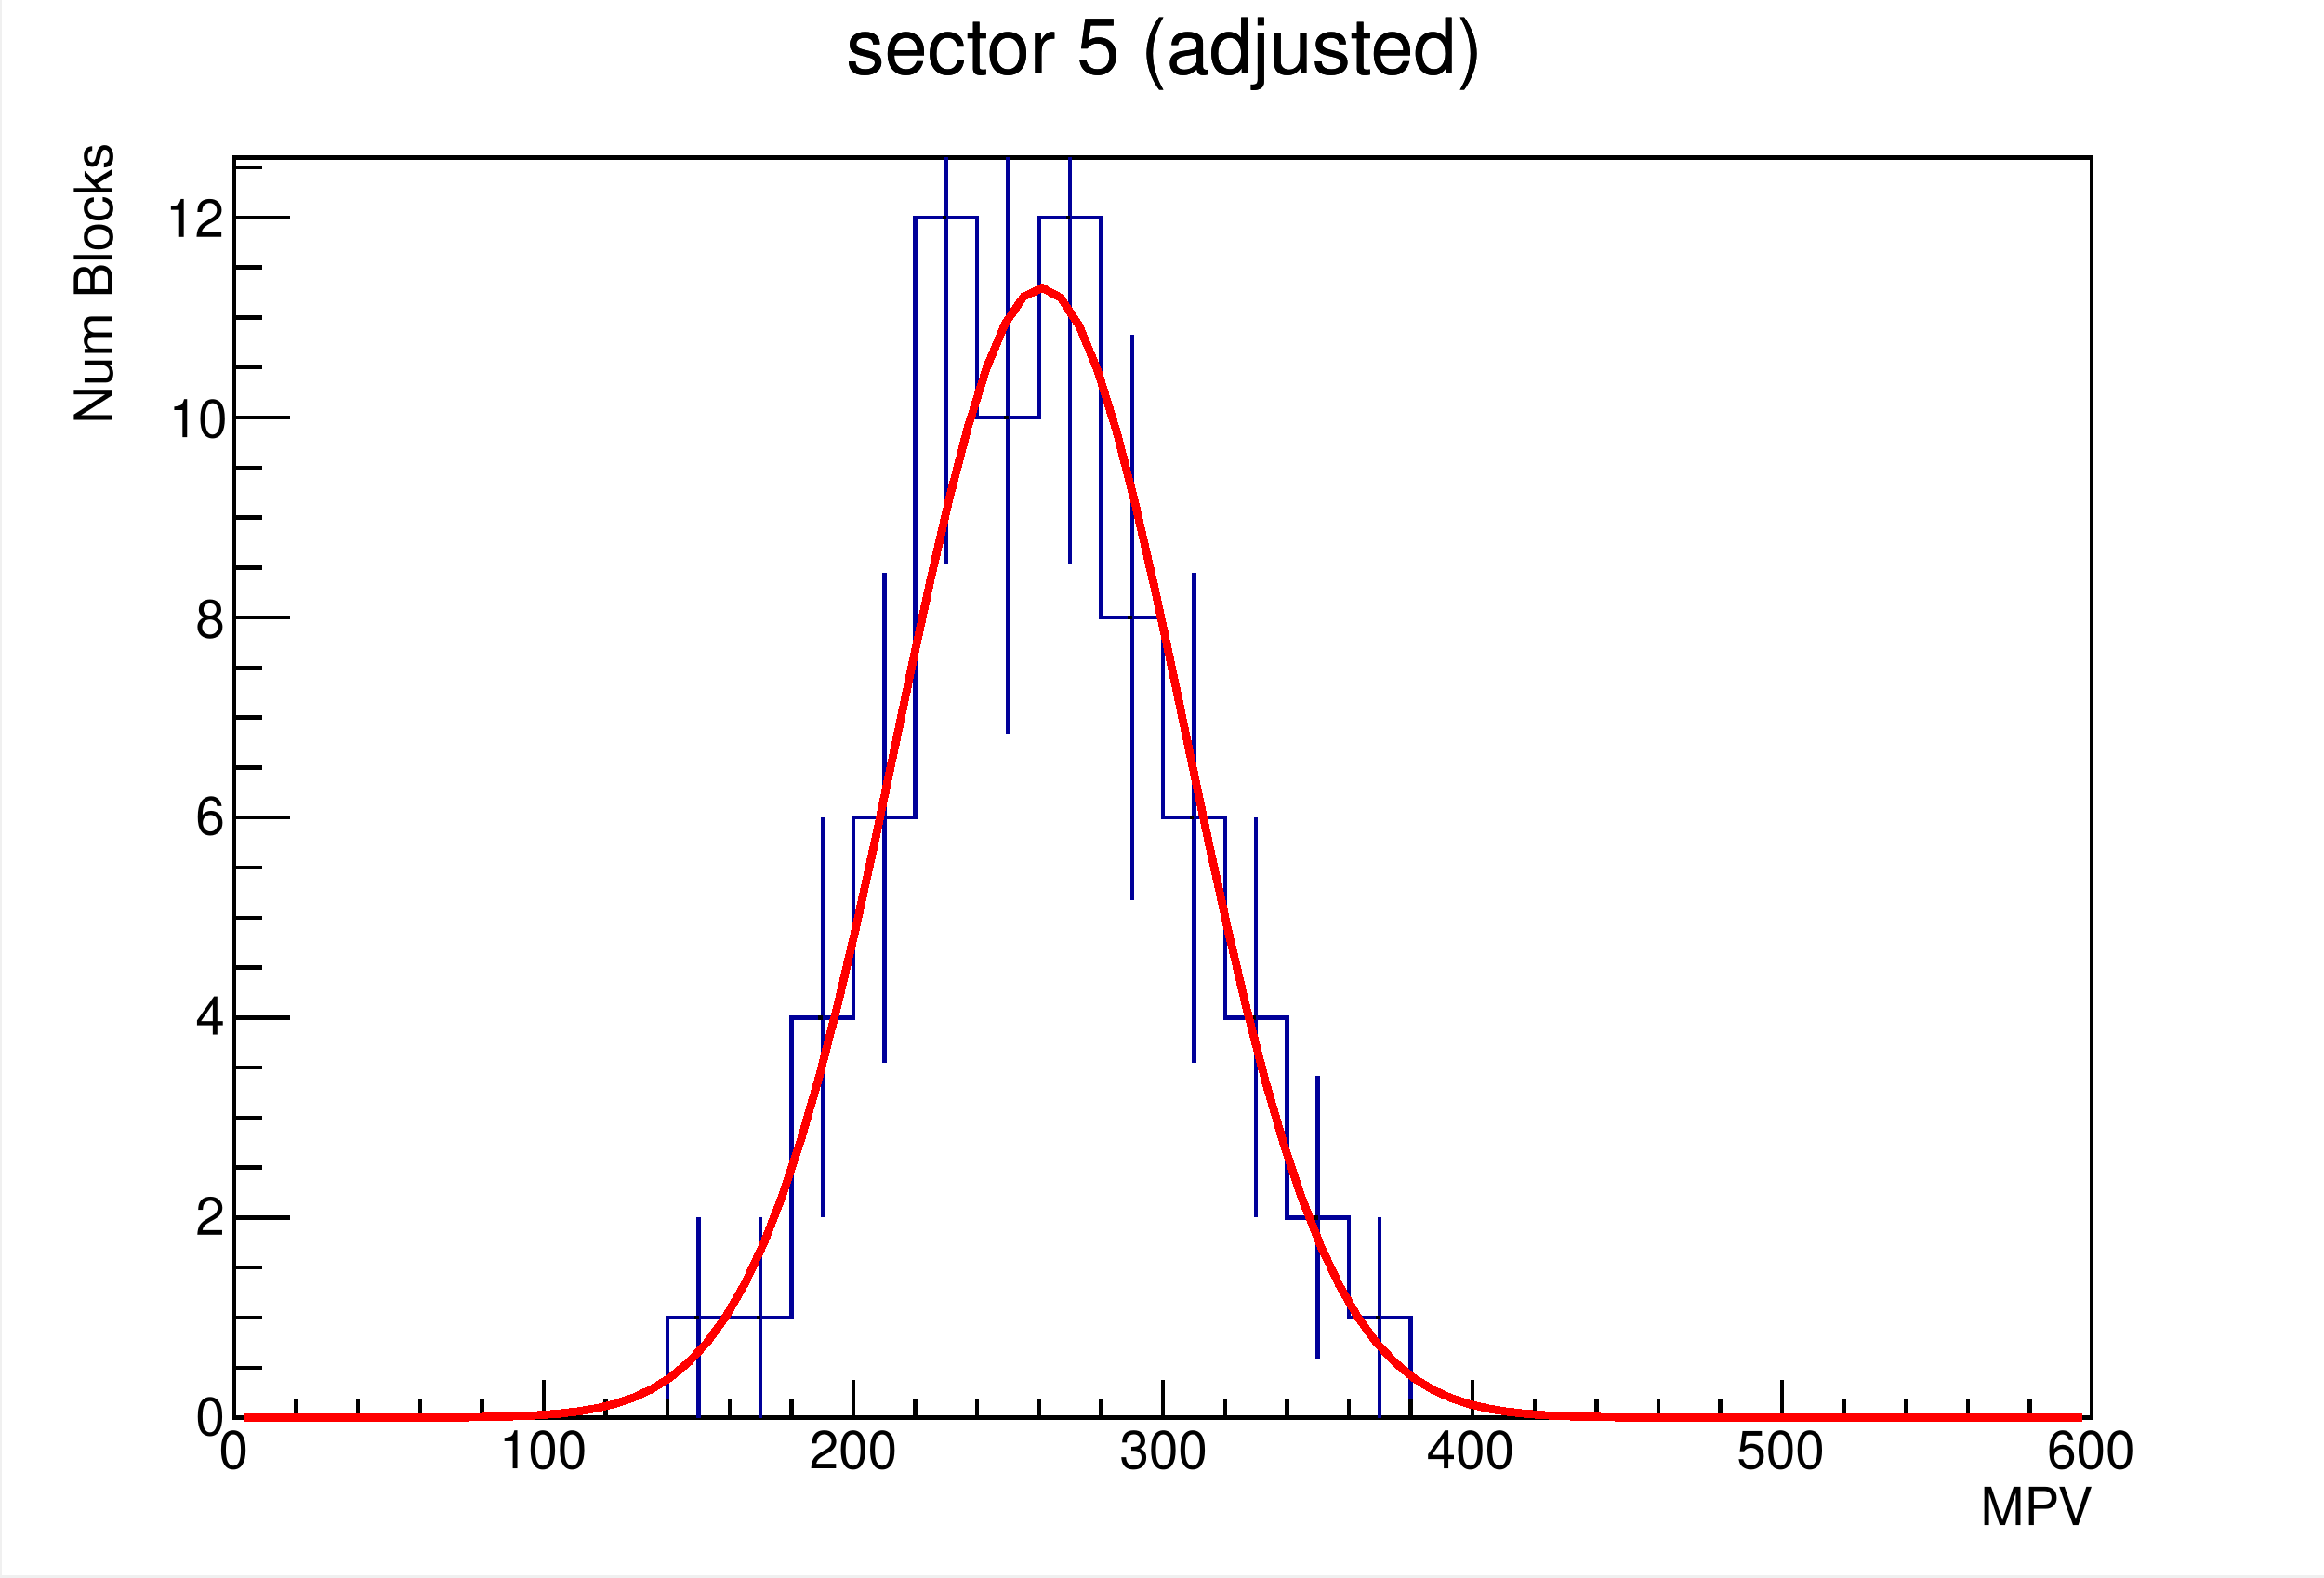
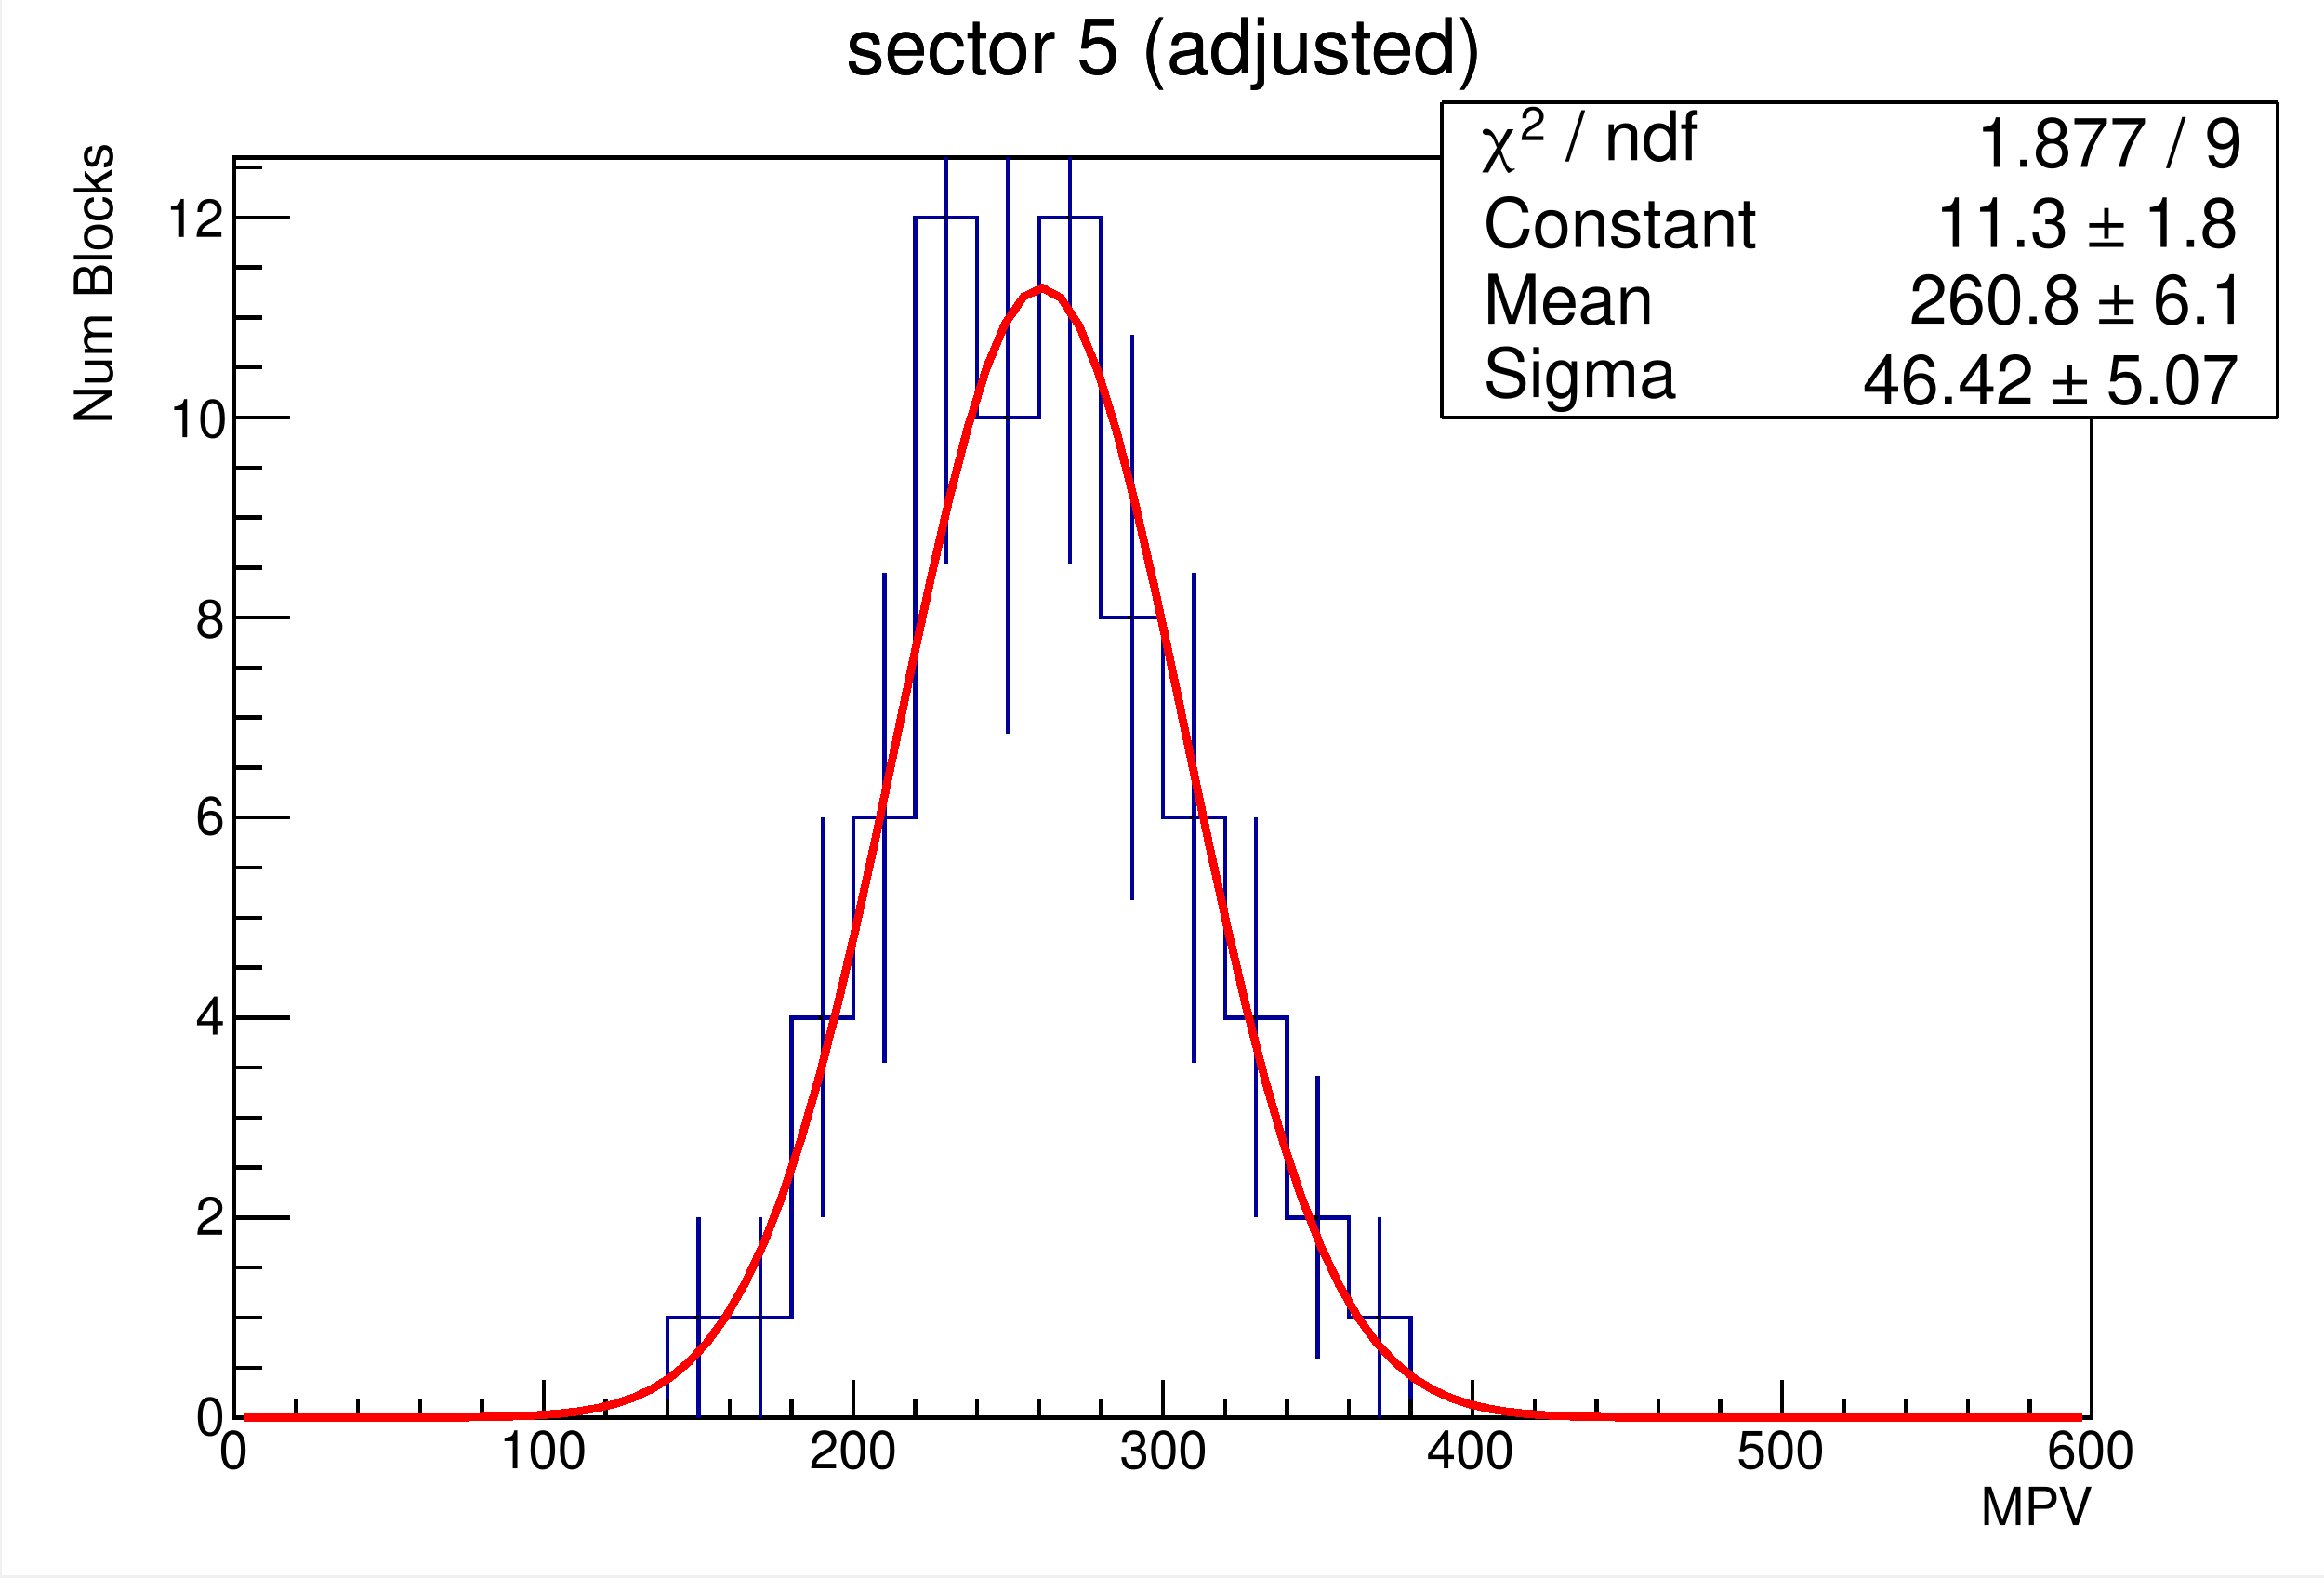
<svg xmlns="http://www.w3.org/2000/svg" width="567.429" height="384.969" viewBox="0 0 567.429 384.969" shape-rendering="crispEdges">
  <defs>
</defs>
  <rect x="0.5" y="0" width="566.929" height="384.469" fill="white" />
  <rect x="57.193" y="38.447" width="453.543" height="307.575" fill="white" />
  <rect x="57.193" y="38.447" width="453.543" height="307.575" fill="none" stroke="black" />
  <path d="M57.193,346.022h 105.827v -24.411h 30.236v -73.232h 15.118v -48.822h 15.118v -146.464h 15.118v 48.822h 15.118v -48.822h 15.118v 97.643h 15.118v 48.822h 15.118v 48.822h 15.118v 48.822h 15.118v 24.411h 15.118v 24.411h  166.299" fill="none" stroke="#000099" />
  <path d="M59.461,346.022h 40.819l 4.535, -0.031l 4.535, -0.023l 4.535, -0.037l 4.535, -0.061l 4.535, -0.097l 4.535, -0.152l 4.535, -0.233l 4.535, -0.353l 4.535, -0.524l 4.535, -0.763l 4.535,  -1.091l 4.535, -1.533l 4.535, -2.112l 4.535, -2.858l 4.535, -3.792l 4.535, -4.936l 4.535, -6.301l 4.535, -7.884l 4.535, -9.665l 4.535, -11.604l 4.535, -13.637l 4.535, -15.673l 4.535, -17.602l 4.535,  -19.293l 4.535, -20.607l 4.535, -21.404l 4.535, -21.56l 4.535, -20.975l 4.535, -19.588l 4.535, -17.389l 4.535, -14.421l 4.535, -10.784l 4.535, -6.629l 4.535, -2.148l 4.535, 2.439l 4.535, 6.905l 4.535,  11.033l 4.535, 14.631l 4.535, 17.553l 4.535, 19.701" fill="none" stroke="#ff0000" stroke-width="2" />
  <path d="M281.697,142.522l 4.535, 21.036l 4.535, 21.572l 4.535, 21.371l 4.535, 20.537l 4.535, 19.195l 4.535, 17.485l 4.535, 15.546l 4.535, 13.507l 4.535, 11.478l 4.535, 9.547l 4.535, 7.777l 4.535, 6.208l 4.535,  4.857l 4.535, 3.727l 4.535, 2.805l 4.535, 2.071l 4.535, 1.501l 4.535, 1.067l 4.535, 0.745l 4.535, 0.511l 4.535, 0.344l 4.535, 0.227l 4.535, 0.148l 4.535, 0.094l 4.535, 0.059l 4.535,  0.036l 4.535, 0.052h 99.779" fill="none" stroke="#ff0000" stroke-width="2" />
  <path d="M503.933,346.022h 4.535" fill="none" stroke="#ff0000" stroke-width="2" />
  <path d="M57.193,346.022h 453.543" fill="none" stroke="black" />
  <path d="M57.193,336.795v 9.227" fill="none" stroke="black" />
  <path d="M72.311,341.409v 4.614" fill="none" stroke="black" />
  <path d="M87.429,341.409v 4.614" fill="none" stroke="black" />
  <path d="M102.547,341.409v 4.614" fill="none" stroke="black" />
  <path d="M117.665,341.409v 4.614" fill="none" stroke="black" />
  <path d="M132.783,336.795v 9.227" fill="none" stroke="black" />
  <path d="M147.902,341.409v 4.614" fill="none" stroke="black" />
  <path d="M163.02,341.409v 4.614" fill="none" stroke="black" />
  <path d="M178.138,341.409v 4.614" fill="none" stroke="black" />
  <path d="M193.256,341.409v 4.614" fill="none" stroke="black" />
  <path d="M208.374,336.795v 9.227" fill="none" stroke="black" />
  <path d="M223.492,341.409v 4.614" fill="none" stroke="black" />
  <path d="M238.61,341.409v 4.614" fill="none" stroke="black" />
  <path d="M253.728,341.409v 4.614" fill="none" stroke="black" />
  <path d="M268.846,341.409v 4.614" fill="none" stroke="black" />
  <path d="M283.965,336.795v 9.227" fill="none" stroke="black" />
  <path d="M299.083,341.409v 4.614" fill="none" stroke="black" />
  <path d="M314.201,341.409v 4.614" fill="none" stroke="black" />
  <path d="M329.319,341.409v 4.614" fill="none" stroke="black" />
  <path d="M344.437,341.409v 4.614" fill="none" stroke="black" />
  <path d="M359.555,336.795v 9.227" fill="none" stroke="black" />
  <path d="M374.673,341.409v 4.614" fill="none" stroke="black" />
  <path d="M389.791,341.409v 4.614" fill="none" stroke="black" />
  <path d="M404.909,341.409v 4.614" fill="none" stroke="black" />
  <path d="M420.028,341.409v 4.614" fill="none" stroke="black" />
  <path d="M435.146,336.795v 9.227" fill="none" stroke="black" />
  <path d="M450.264,341.409v 4.614" fill="none" stroke="black" />
  <path d="M465.382,341.409v 4.614" fill="none" stroke="black" />
  <path d="M480.5,341.409v 4.614" fill="none" stroke="black" />
  <path d="M495.618,341.409v 4.614" fill="none" stroke="black" />
  <path d="M510.736,336.795v 9.227" fill="none" stroke="black" />
  <text xml:space="preserve" x="53.446" y="358.403" fill="black" font-size="12.845" font-family="Helvetica">0</text>
  <text xml:space="preserve" x="121.868" y="358.403" fill="black" font-size="12.845" font-family="Helvetica">100</text>
  <text xml:space="preserve" x="197.622" y="358.403" fill="black" font-size="12.845" font-family="Helvetica">200</text>
  <text xml:space="preserve" x="273.375" y="358.403" fill="black" font-size="12.845" font-family="Helvetica">300</text>
  <text xml:space="preserve" x="348.314" y="358.403" fill="black" font-size="12.845" font-family="Helvetica">400</text>
  <text xml:space="preserve" x="424.068" y="358.403" fill="black" font-size="12.845" font-family="Helvetica">500</text>
  <text xml:space="preserve" x="499.821" y="358.403" fill="black" font-size="12.845" font-family="Helvetica">600</text>
  <text xml:space="preserve" x="483.53" y="372.251" fill="black" font-size="12.845" font-family="Helvetica">MPV</text>
  <path d="M57.193,346.022v -307.575" fill="none" stroke="black" />
  <path d="M70.799,346.022h -13.606" fill="none" stroke="black" />
  <path d="M63.996,333.817h -6.803" fill="none" stroke="black" />
  <path d="M63.996,321.612h -6.803" fill="none" stroke="black" />
  <path d="M63.996,309.406h -6.803" fill="none" stroke="black" />
  <path d="M70.799,297.201h -13.606" fill="none" stroke="black" />
  <path d="M63.996,284.995h -6.803" fill="none" stroke="black" />
  <path d="M63.996,272.79h -6.803" fill="none" stroke="black" />
  <path d="M63.996,260.585h -6.803" fill="none" stroke="black" />
  <path d="M70.799,248.379h -13.606" fill="none" stroke="black" />
  <path d="M63.996,236.174h -6.803" fill="none" stroke="black" />
  <path d="M63.996,223.969h -6.803" fill="none" stroke="black" />
  <path d="M63.996,211.763h -6.803" fill="none" stroke="black" />
  <path d="M70.799,199.558h -13.606" fill="none" stroke="black" />
  <path d="M63.996,187.352h -6.803" fill="none" stroke="black" />
  <path d="M63.996,175.147h -6.803" fill="none" stroke="black" />
  <path d="M63.996,162.942h -6.803" fill="none" stroke="black" />
  <path d="M70.799,150.736h -13.606" fill="none" stroke="black" />
  <path d="M63.996,138.531h -6.803" fill="none" stroke="black" />
  <path d="M63.996,126.326h -6.803" fill="none" stroke="black" />
  <path d="M63.996,114.12h -6.803" fill="none" stroke="black" />
  <path d="M70.799,101.915h -13.606" fill="none" stroke="black" />
  <path d="M63.996,89.71h -6.803" fill="none" stroke="black" />
  <path d="M63.996,77.504h -6.803" fill="none" stroke="black" />
  <path d="M63.996,65.299h -6.803" fill="none" stroke="black" />
  <path d="M70.799,53.093h -13.606" fill="none" stroke="black" />
  <path d="M70.799,53.093h -13.606" fill="none" stroke="black" />
  <path d="M63.996,40.888h -6.803" fill="none" stroke="black" />
  <text xml:space="preserve" x="47.744" y="350.258" fill="black" font-size="12.845" font-family="Helvetica">0</text>
  <text xml:space="preserve" x="47.744" y="301.385" fill="black" font-size="12.845" font-family="Helvetica">2</text>
  <text xml:space="preserve" x="47.744" y="252.512" fill="black" font-size="12.845" font-family="Helvetica">4</text>
  <text xml:space="preserve" x="47.744" y="203.638" fill="black" font-size="12.845" font-family="Helvetica">6</text>
  <text xml:space="preserve" x="47.744" y="155.58" fill="black" font-size="12.845" font-family="Helvetica">8</text>
  <text xml:space="preserve" x="41.228" y="106.706" fill="black" font-size="12.845" font-family="Helvetica">10</text>
  <text xml:space="preserve" x="40.413" y="57.833" fill="black" font-size="12.845" font-family="Helvetica">12</text>
  <g transform="rotate(-90,27.3803,103.448)">
    <text xml:space="preserve" x="27.38" y="103.448" fill="black" font-size="12.845" font-family="Helvetica">Num Blocks</text>
  </g>
  <text xml:space="preserve" x="206.582" y="17.92" fill="black" font-size="18.794" font-family="Helvetica">sector 5 (adjusted)</text>
+   <rect x="351.996" y="24.991" width="204.094" height="76.894" fill="white" />
+   <path d="M351.996,101.884h 204.094" fill="none" stroke="black" />
+   <path d="M556.091,101.884v -76.894" fill="none" stroke="black" />
+   <path d="M556.091,24.991h -204.094" fill="none" stroke="black" />
+   <path d="M351.996,24.991v 76.894" fill="none" stroke="black" />
+   <text xml:space="preserve" x="377.638" y="39.099" fill="black" font-size="16.725" font-family="Helvetica"> / ndf </text>
+   <text xml:space="preserve" x="371.122" y="34.211" fill="black" font-size="11.317" font-family="Helvetica">2</text>
+   <text xml:space="preserve" x="362.162" y="39.099" fill="black" font-size="16.725" font-family="Times">χ</text>
+   <text xml:space="preserve" x="477.828" y="40.728" fill="black" font-size="16.725" font-family="Helvetica"> 1.877 / 9</text>
+   <text xml:space="preserve" x="362.162" y="60.277" fill="black" font-size="16.725" font-family="Helvetica">Constant </text>
+   <text xml:space="preserve" x="518.556" y="60.277" fill="black" font-size="16.725" font-family="Helvetica"> 1.8</text>
+   <text xml:space="preserve" x="509.596" y="60.277" fill="black" font-size="16.725" font-family="Times">±</text>
+   <text xml:space="preserve" x="463.166" y="60.277" fill="black" font-size="16.725" font-family="Helvetica">  11.3 </text>
+   <text xml:space="preserve" x="362.162" y="79.012" fill="black" font-size="16.725" font-family="Helvetica">Mean     </text>
+   <text xml:space="preserve" x="521" y="79.012" fill="black" font-size="16.725" font-family="Helvetica"> 6.1</text>
+   <text xml:space="preserve" x="512.039" y="79.012" fill="black" font-size="16.725" font-family="Times">±</text>
+   <text xml:space="preserve" x="461.537" y="79.012" fill="black" font-size="16.725" font-family="Helvetica"> 260.8 </text>
+   <text xml:space="preserve" x="362.162" y="96.932" fill="black" font-size="16.725" font-family="Helvetica">Sigma    </text>
+   <text xml:space="preserve" x="509.596" y="98.561" fill="black" font-size="16.725" font-family="Helvetica"> 5.07</text>
+   <text xml:space="preserve" x="500.636" y="98.561" fill="black" font-size="16.725" font-family="Times">±</text>
+   <text xml:space="preserve" x="450.133" y="98.561" fill="black" font-size="16.725" font-family="Helvetica"> 46.42 </text>
  <g stroke="black" stroke-width="1" fill="none">
    <line x1="63.752" y1="346.022" x2="64.752" y2="346.022" />
  </g>
  <g stroke="black" stroke-width="1" fill="none">
    <line x1="78.87" y1="346.022" x2="79.87" y2="346.022" />
  </g>
  <g stroke="black" stroke-width="1" fill="none">
    <line x1="93.988" y1="346.022" x2="94.988" y2="346.022" />
  </g>
  <g stroke="black" stroke-width="1" fill="none">
    <line x1="109.106" y1="346.022" x2="110.106" y2="346.022" />
  </g>
  <g stroke="black" stroke-width="1" fill="none">
    <line x1="124.224" y1="346.022" x2="125.224" y2="346.022" />
  </g>
  <g stroke="black" stroke-width="1" fill="none">
    <line x1="139.343" y1="346.022" x2="140.343" y2="346.022" />
  </g>
  <g stroke="black" stroke-width="1" fill="none">
    <line x1="154.461" y1="346.022" x2="155.461" y2="346.022" />
  </g>
  <path d="M170.579,346.022v -24.411" fill="none" stroke="#000099" />
  <path d="M170.579,321.612v -24.411" fill="none" stroke="#000099" />
  <path d="M163.02,321.612h 7.559" fill="none" stroke="#000099" />
  <path d="M170.579,321.612h 7.559" fill="none" stroke="#000099" />
  <g stroke="black" stroke-width="1" fill="none">
    <line x1="169.579" y1="321.612" x2="170.579" y2="321.612" />
  </g>
  <path d="M185.697,346.022v -24.411" fill="none" stroke="#000099" />
  <path d="M185.697,321.612v -24.411" fill="none" stroke="#000099" />
  <path d="M178.138,321.612h 7.559" fill="none" stroke="#000099" />
  <path d="M185.697,321.612h 7.559" fill="none" stroke="#000099" />
  <g stroke="black" stroke-width="1" fill="none">
    <line x1="184.697" y1="321.612" x2="185.697" y2="321.612" />
  </g>
  <path d="M200.815,297.201v -48.822" fill="none" stroke="#000099" />
  <path d="M200.815,248.379v -48.822" fill="none" stroke="#000099" />
  <path d="M193.256,248.379h 7.559" fill="none" stroke="#000099" />
  <path d="M200.815,248.379h 7.559" fill="none" stroke="#000099" />
  <g stroke="black" stroke-width="1" fill="none">
    <line x1="199.815" y1="248.379" x2="200.815" y2="248.379" />
  </g>
  <path d="M215.933,259.352v -59.794" fill="none" stroke="#000099" />
  <path d="M215.933,199.558v -59.794" fill="none" stroke="#000099" />
  <path d="M208.374,199.558h 7.559" fill="none" stroke="#000099" />
  <path d="M215.933,199.558h 7.559" fill="none" stroke="#000099" />
  <g stroke="black" stroke-width="1" fill="none">
    <line x1="214.933" y1="199.558" x2="215.933" y2="199.558" />
  </g>
  <path d="M231.051,137.655v -84.561" fill="none" stroke="#000099" />
  <path d="M231.051,53.093v -14.646" fill="none" stroke="#000099" />
  <path d="M223.492,53.093h 7.559" fill="none" stroke="#000099" />
  <path d="M231.051,53.093h 7.559" fill="none" stroke="#000099" />
  <g stroke="black" stroke-width="1" fill="none">
    <line x1="230.051" y1="53.093" x2="231.051" y2="53.093" />
  </g>
  <path d="M246.169,179.108v -77.194" fill="none" stroke="#000099" />
  <path d="M246.169,101.915v -63.468" fill="none" stroke="#000099" />
  <path d="M238.61,101.915h 7.559" fill="none" stroke="#000099" />
  <path d="M246.169,101.915h 7.559" fill="none" stroke="#000099" />
  <g stroke="black" stroke-width="1" fill="none">
    <line x1="245.169" y1="101.915" x2="246.169" y2="101.915" />
  </g>
  <path d="M261.287,137.655v -84.561" fill="none" stroke="#000099" />
  <path d="M261.287,53.093v -14.646" fill="none" stroke="#000099" />
  <path d="M253.728,53.093h 7.559" fill="none" stroke="#000099" />
  <path d="M261.287,53.093h 7.559" fill="none" stroke="#000099" />
  <g stroke="black" stroke-width="1" fill="none">
    <line x1="260.287" y1="53.093" x2="261.287" y2="53.093" />
  </g>
  <path d="M276.406,219.78v -69.044" fill="none" stroke="#000099" />
  <path d="M276.406,150.736v -69.044" fill="none" stroke="#000099" />
  <path d="M268.846,150.736h 7.559" fill="none" stroke="#000099" />
  <path d="M276.406,150.736h 7.559" fill="none" stroke="#000099" />
  <g stroke="black" stroke-width="1" fill="none">
    <line x1="275.406" y1="150.736" x2="276.406" y2="150.736" />
  </g>
  <path d="M291.524,259.352v -59.794" fill="none" stroke="#000099" />
  <path d="M291.524,199.558v -59.794" fill="none" stroke="#000099" />
  <path d="M283.965,199.558h 7.559" fill="none" stroke="#000099" />
  <path d="M291.524,199.558h 7.559" fill="none" stroke="#000099" />
  <g stroke="black" stroke-width="1" fill="none">
    <line x1="290.524" y1="199.558" x2="291.524" y2="199.558" />
  </g>
  <path d="M306.642,297.201v -48.822" fill="none" stroke="#000099" />
  <path d="M306.642,248.379v -48.822" fill="none" stroke="#000099" />
  <path d="M299.083,248.379h 7.559" fill="none" stroke="#000099" />
  <path d="M306.642,248.379h 7.559" fill="none" stroke="#000099" />
  <g stroke="black" stroke-width="1" fill="none">
    <line x1="305.642" y1="248.379" x2="306.642" y2="248.379" />
  </g>
  <path d="M321.76,331.723v -34.522" fill="none" stroke="#000099" />
  <path d="M321.76,297.201v -34.522" fill="none" stroke="#000099" />
  <path d="M314.201,297.201h 7.559" fill="none" stroke="#000099" />
  <path d="M321.76,297.201h 7.559" fill="none" stroke="#000099" />
  <g stroke="black" stroke-width="1" fill="none">
    <line x1="320.76" y1="297.201" x2="321.76" y2="297.201" />
  </g>
  <path d="M336.878,346.022v -24.411" fill="none" stroke="#000099" />
  <path d="M336.878,321.612v -24.411" fill="none" stroke="#000099" />
  <path d="M329.319,321.612h 7.559" fill="none" stroke="#000099" />
  <path d="M336.878,321.612h 7.559" fill="none" stroke="#000099" />
  <g stroke="black" stroke-width="1" fill="none">
    <line x1="335.878" y1="321.612" x2="336.878" y2="321.612" />
  </g>
  <g stroke="black" stroke-width="1" fill="none">
    <line x1="350.996" y1="346.022" x2="351.996" y2="346.022" />
  </g>
  <g stroke="black" stroke-width="1" fill="none">
    <line x1="366.114" y1="346.022" x2="367.114" y2="346.022" />
  </g>
  <g stroke="black" stroke-width="1" fill="none">
    <line x1="381.232" y1="346.022" x2="382.232" y2="346.022" />
  </g>
  <g stroke="black" stroke-width="1" fill="none">
    <line x1="396.35" y1="346.022" x2="397.35" y2="346.022" />
  </g>
  <g stroke="black" stroke-width="1" fill="none">
    <line x1="411.469" y1="346.022" x2="412.469" y2="346.022" />
  </g>
  <g stroke="black" stroke-width="1" fill="none">
    <line x1="426.587" y1="346.022" x2="427.587" y2="346.022" />
  </g>
  <g stroke="black" stroke-width="1" fill="none">
    <line x1="441.705" y1="346.022" x2="442.705" y2="346.022" />
  </g>
  <g stroke="black" stroke-width="1" fill="none">
    <line x1="456.823" y1="346.022" x2="457.823" y2="346.022" />
  </g>
  <g stroke="black" stroke-width="1" fill="none">
    <line x1="471.941" y1="346.022" x2="472.941" y2="346.022" />
  </g>
  <g stroke="black" stroke-width="1" fill="none">
    <line x1="487.059" y1="346.022" x2="488.059" y2="346.022" />
  </g>
  <g stroke="black" stroke-width="1" fill="none">
    <line x1="502.177" y1="346.022" x2="503.177" y2="346.022" />
  </g>
  <path d="M59.461,346.022h 40.819l 4.535, -0.031l 4.535, -0.023l 4.535, -0.037l 4.535, -0.061l 4.535, -0.097l 4.535, -0.152l 4.535, -0.233l 4.535, -0.353l 4.535, -0.524l 4.535, -0.763l 4.535,  -1.091l 4.535, -1.533l 4.535, -2.112l 4.535, -2.858l 4.535, -3.792l 4.535, -4.936l 4.535, -6.301l 4.535, -7.884l 4.535, -9.665l 4.535, -11.604l 4.535, -13.637l 4.535, -15.673l 4.535, -17.602l 4.535,  -19.293l 4.535, -20.607l 4.535, -21.404l 4.535, -21.56l 4.535, -20.975l 4.535, -19.588l 4.535, -17.389l 4.535, -14.421l 4.535, -10.784l 4.535, -6.629l 4.535, -2.148l 4.535, 2.439l 4.535, 6.905l 4.535,  11.033l 4.535, 14.631l 4.535, 17.553l 4.535, 19.701" fill="none" stroke="#ff0000" stroke-width="2" />
  <path d="M281.697,142.522l 4.535, 21.036l 4.535, 21.572l 4.535, 21.371l 4.535, 20.537l 4.535, 19.195l 4.535, 17.485l 4.535, 15.546l 4.535, 13.507l 4.535, 11.478l 4.535, 9.547l 4.535, 7.777l 4.535, 6.208l 4.535,  4.857l 4.535, 3.727l 4.535, 2.805l 4.535, 2.071l 4.535, 1.501l 4.535, 1.067l 4.535, 0.745l 4.535, 0.511l 4.535, 0.344l 4.535, 0.227l 4.535, 0.148l 4.535, 0.094l 4.535, 0.059l 4.535,  0.036l 4.535, 0.052h 99.779" fill="none" stroke="#ff0000" stroke-width="2" />
  <path d="M503.933,346.022h 4.535" fill="none" stroke="#ff0000" stroke-width="2" />
+   <rect x="351.996" y="24.991" width="204.094" height="76.894" fill="white" />
+   <path d="M351.996,101.884h 204.094" fill="none" stroke="black" />
+   <path d="M556.091,101.884v -76.894" fill="none" stroke="black" />
+   <path d="M556.091,24.991h -204.094" fill="none" stroke="black" />
+   <path d="M351.996,24.991v 76.894" fill="none" stroke="black" />
+   <text xml:space="preserve" x="377.638" y="39.099" fill="black" font-size="16.725" font-family="Helvetica"> / ndf </text>
+   <text xml:space="preserve" x="371.122" y="34.211" fill="black" font-size="11.317" font-family="Helvetica">2</text>
+   <text xml:space="preserve" x="362.162" y="39.099" fill="black" font-size="16.725" font-family="Times">χ</text>
+   <text xml:space="preserve" x="477.828" y="40.728" fill="black" font-size="16.725" font-family="Helvetica"> 1.877 / 9</text>
+   <text xml:space="preserve" x="362.162" y="60.277" fill="black" font-size="16.725" font-family="Helvetica">Constant </text>
+   <text xml:space="preserve" x="518.556" y="60.277" fill="black" font-size="16.725" font-family="Helvetica"> 1.8</text>
+   <text xml:space="preserve" x="509.596" y="60.277" fill="black" font-size="16.725" font-family="Times">±</text>
+   <text xml:space="preserve" x="463.166" y="60.277" fill="black" font-size="16.725" font-family="Helvetica">  11.3 </text>
+   <text xml:space="preserve" x="362.162" y="79.012" fill="black" font-size="16.725" font-family="Helvetica">Mean     </text>
+   <text xml:space="preserve" x="521" y="79.012" fill="black" font-size="16.725" font-family="Helvetica"> 6.1</text>
+   <text xml:space="preserve" x="512.039" y="79.012" fill="black" font-size="16.725" font-family="Times">±</text>
+   <text xml:space="preserve" x="461.537" y="79.012" fill="black" font-size="16.725" font-family="Helvetica"> 260.8 </text>
+   <text xml:space="preserve" x="362.162" y="96.932" fill="black" font-size="16.725" font-family="Helvetica">Sigma    </text>
+   <text xml:space="preserve" x="509.596" y="98.561" fill="black" font-size="16.725" font-family="Helvetica"> 5.07</text>
+   <text xml:space="preserve" x="500.636" y="98.561" fill="black" font-size="16.725" font-family="Times">±</text>
+   <text xml:space="preserve" x="450.133" y="98.561" fill="black" font-size="16.725" font-family="Helvetica"> 46.42 </text>
  <text xml:space="preserve" x="206.582" y="17.92" fill="black" font-size="18.794" font-family="Helvetica">sector 5 (adjusted)</text>
</svg>
